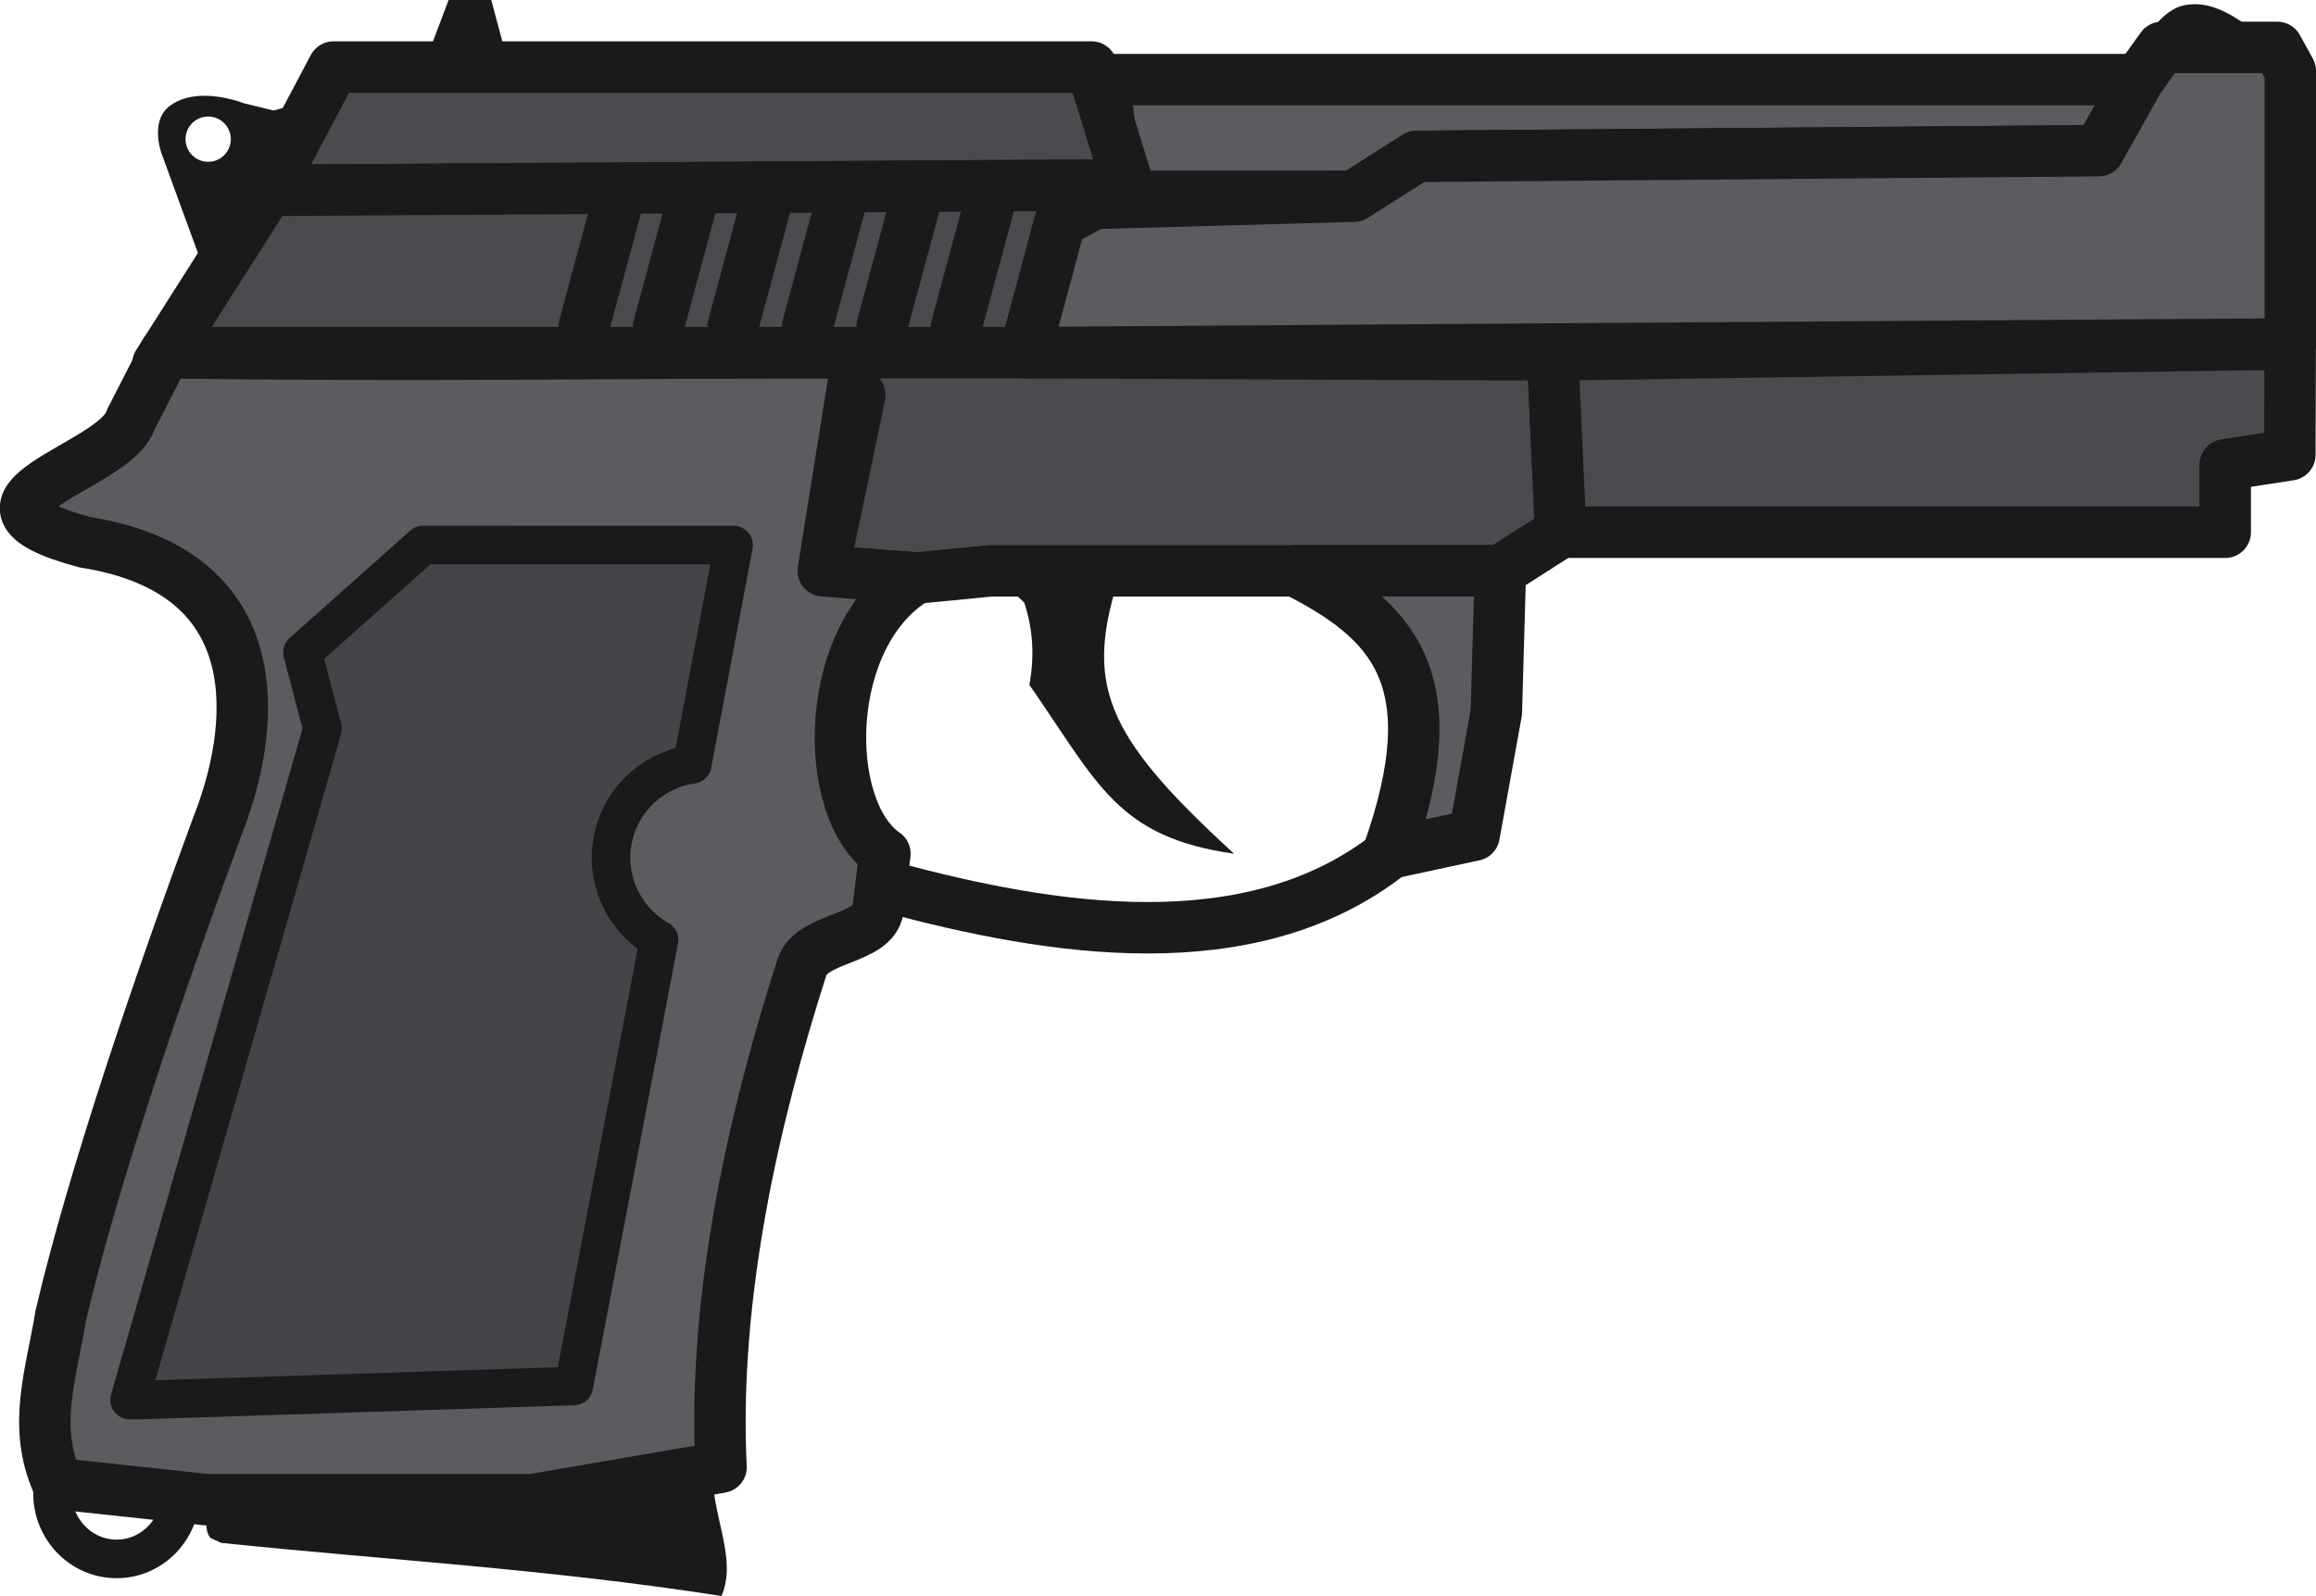
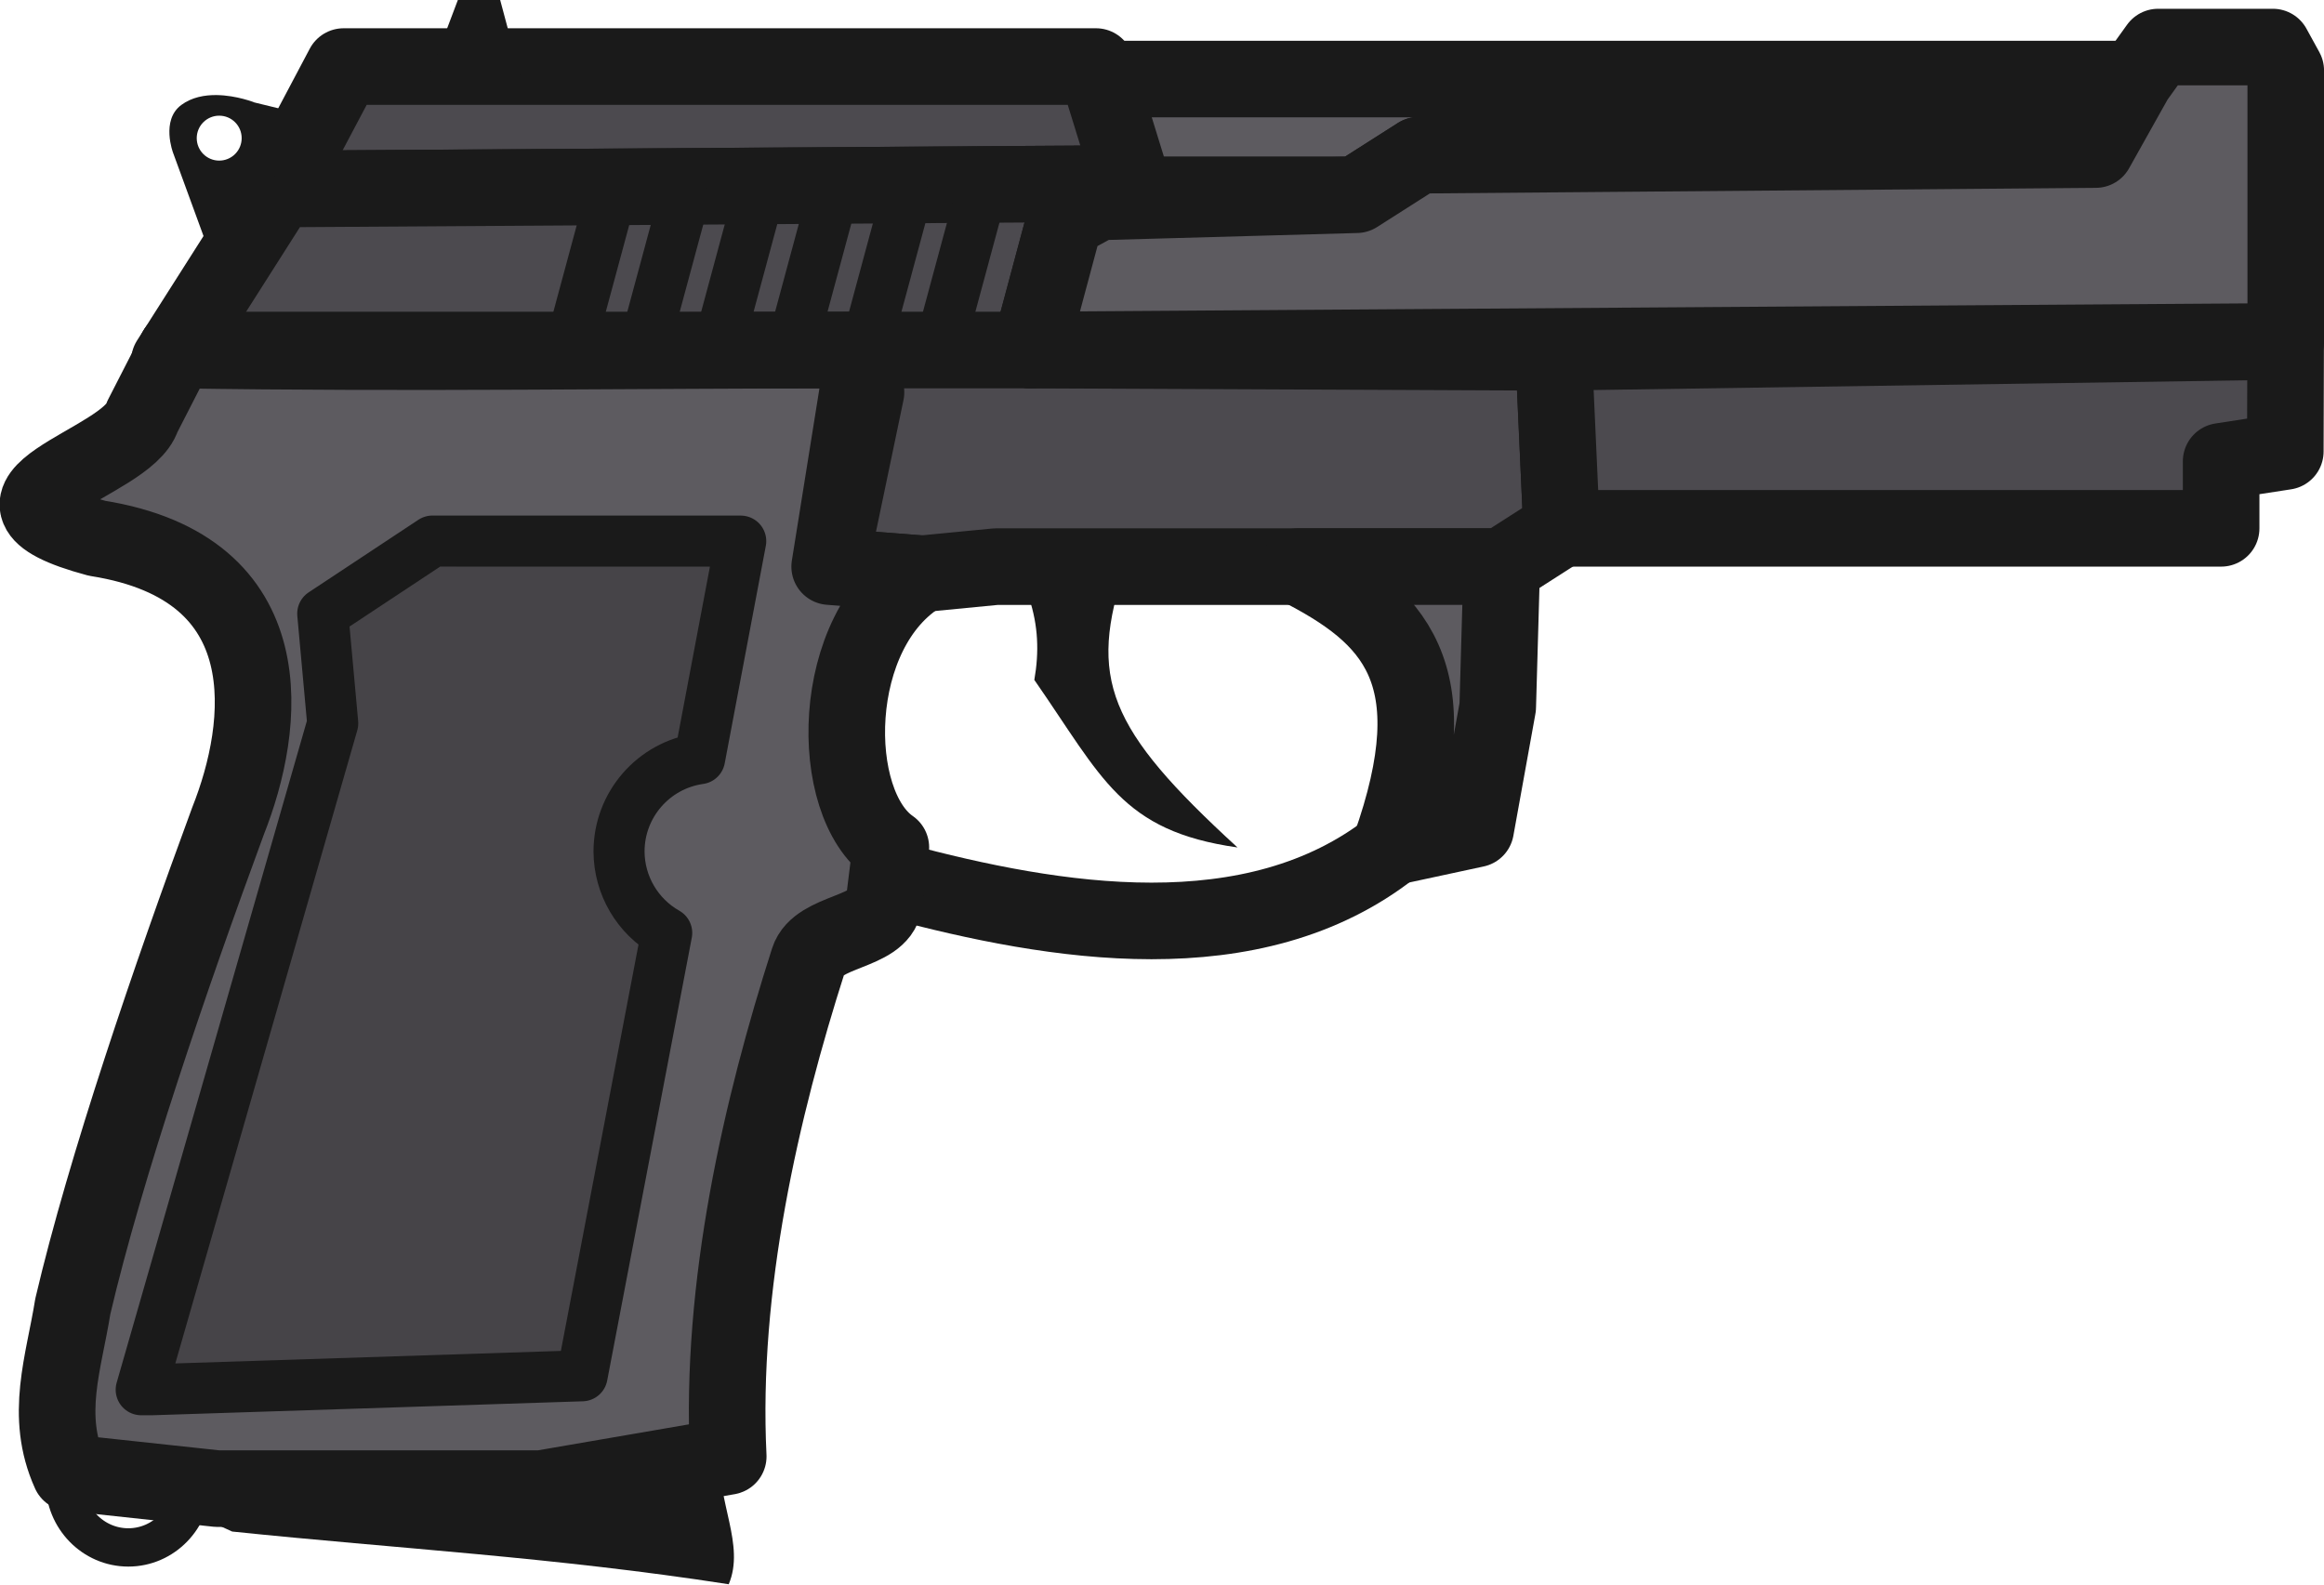
- <svg xmlns="http://www.w3.org/2000/svg" width="180.033" height="124.077" viewBox="0 0 47.634 32.829" version="1.1" id="svg1" xml:space="preserve">
+ <svg xmlns="http://www.w3.org/2000/svg" width="182.019" height="124.077" viewBox="0 0 48.159 32.829" version="1.1" id="svg1" xml:space="preserve">
  <defs id="defs1" />
-   <g id="layer1" transform="translate(-101.1832,-129.2058)">
+   <g id="layer1" transform="translate(-100.9223,-129.2058)">
    <g id="g24">
-       <path style="opacity:1;fill:#5d5b60;fill-opacity:1;stroke:#1a1a1a;stroke-width:1.058;stroke-linecap:square;stroke-linejoin:round" d="m 123.886,130.844 h 0.643 20.638 l -0.819,1.462 -14.031,0.117 -1.286,0.819 h -4.853 z" id="path1" />
-       <path style="opacity:1;fill:#4c4a4f;fill-opacity:1;stroke:#1a1a1a;stroke-width:1.058;stroke-linecap:square;stroke-linejoin:round;stroke-dasharray:none;stroke-opacity:1" d="m 106.7,133.122 17.683,-0.113 -0.749,-2.424 h -15.591 z" id="path17" />
+       <path style="opacity:1;fill:#5d5b60;fill-opacity:1;stroke:#1a1a1a;stroke-width:1.587;stroke-linecap:square;stroke-linejoin:round;stroke-dasharray:none" d="m 123.886,130.844 h 0.643 20.638 l -0.819,1.462 -14.031,0.117 -1.286,0.819 h -4.853 z" id="path1" />
+       <path style="opacity:1;fill:#4c4a4f;fill-opacity:1;stroke:#1a1a1a;stroke-width:1.587;stroke-linecap:square;stroke-linejoin:round;stroke-dasharray:none;stroke-opacity:1" d="m 106.7,133.122 17.683,-0.113 -0.749,-2.424 h -15.591 z" id="path17" />
      <path style="fill:#1a1a1a;fill-opacity:1;stroke:none;stroke-width:1.058;stroke-linecap:square;stroke-linejoin:round" d="m 124.241,140.947 c -0.774,2.322 -0.373,3.349 2.325,5.82 -2.411,-0.342 -2.798,-1.442 -4.21,-3.472 0.102,-0.579 0.081,-1.125 -0.107,-1.694 l -0.692,-0.654 z" id="path2" />
-       <path style="fill:none;fill-opacity:1;stroke:#1a1a1a;stroke-width:1.058;stroke-linecap:square;stroke-linejoin:round;stroke-opacity:1" d="m 119.516,147.462 c 3.251,0.87 7.377,1.569 10.252,-0.695" id="path3" />
-       <path style="opacity:1;fill:#4c4a4f;fill-opacity:1;stroke:#1a1a1a;stroke-width:1.058;stroke-linecap:square;stroke-linejoin:round;stroke-dasharray:none;stroke-opacity:1" d="m 106.7,133.122 -2.268,3.565 14.436,0.647 -0.755,3.614 1.916,0.148 1.529,-0.148 h 10.484 l 1.24,-0.794 -0.165,-3.647 -10.852,-0.048 0.721,-2.689 1.397,-0.761 z" id="path18" />
-       <path style="fill:#5d5b60;fill-opacity:1;stroke:#1a1a1a;stroke-width:1.058;stroke-linecap:square;stroke-linejoin:round;stroke-opacity:1" d="m 129.727,146.767 1.775,-0.382 0.457,-2.528 0.083,-2.91 h -4.217 c 1.98,1.009 3.192,2.194 1.902,5.82 z" id="path4" />
-       <g id="g22" transform="matrix(1.119026,0,0,1.142153,-14.29821,-19.43331)" style="stroke-width:0.885">
+       <path style="fill:none;fill-opacity:1;stroke:#1a1a1a;stroke-width:1.587;stroke-linecap:square;stroke-linejoin:round;stroke-dasharray:none;stroke-opacity:1" d="m 119.516,147.462 c 3.251,0.87 7.377,1.569 10.252,-0.695" id="path3" />
+       <path style="opacity:1;fill:#4c4a4f;fill-opacity:1;stroke:#1a1a1a;stroke-width:1.587;stroke-linecap:square;stroke-linejoin:round;stroke-dasharray:none;stroke-opacity:1" d="m 106.7,133.122 -2.268,3.565 14.436,0.647 -0.755,3.614 1.916,0.148 1.529,-0.148 h 10.484 l 1.24,-0.794 -0.165,-3.647 -10.852,-0.048 0.721,-2.689 1.397,-0.761 z" id="path18" />
+       <path style="fill:#5d5b60;fill-opacity:1;stroke:#1a1a1a;stroke-width:1.587;stroke-linecap:square;stroke-linejoin:round;stroke-dasharray:none;stroke-opacity:1" d="m 129.727,146.767 1.775,-0.382 0.457,-2.528 0.083,-2.91 h -4.217 c 1.98,1.009 3.192,2.194 1.902,5.82 z" id="path4" />
+       <g id="g22" transform="matrix(1.119026,0,0,1.142153,-14.62893,-19.43331)" style="stroke-width:0.885">
        <path style="fill:#5d5b60;fill-opacity:1;stroke:#1a1a1a;stroke-width:0.936;stroke-linecap:round;stroke-linejoin:round;stroke-opacity:1" d="m 115.921,133.769 -0.621,2.253" id="path5" />
        <path style="fill:#5d5b60;fill-opacity:1;stroke:#1a1a1a;stroke-width:0.936;stroke-linecap:round;stroke-linejoin:round;stroke-opacity:1" d="m 117.289,133.769 -0.621,2.253" id="path7" />
        <path style="fill:#5d5b60;fill-opacity:1;stroke:#1a1a1a;stroke-width:0.936;stroke-linecap:round;stroke-linejoin:round;stroke-opacity:1" d="m 118.658,133.769 -0.621,2.253" id="path8" />
        <path style="fill:#5d5b60;fill-opacity:1;stroke:#1a1a1a;stroke-width:0.936;stroke-linecap:round;stroke-linejoin:round;stroke-opacity:1" d="m 120.027,133.769 -0.621,2.253" id="path9" />
        <path style="fill:#5d5b60;fill-opacity:1;stroke:#1a1a1a;stroke-width:0.936;stroke-linecap:round;stroke-linejoin:round;stroke-opacity:1" d="m 121.396,133.769 -0.621,2.253" id="path6" />
        <path style="fill:#5d5b60;fill-opacity:1;stroke:#1a1a1a;stroke-width:0.936;stroke-linecap:round;stroke-linejoin:round;stroke-opacity:1" d="m 114.552,133.769 -0.621,2.253" id="path24" />
      </g>
      <path style="fill:#5d5b60;fill-opacity:1;stroke:#1a1a1a;stroke-width:1.058;stroke-linecap:round;stroke-linejoin:round;stroke-opacity:1" d="m 122.986,133.77 -0.721,2.689" id="path10" />
      <path style="fill:#1a1a1a;fill-opacity:1;stroke:none;stroke-width:1.058;stroke-linecap:square;stroke-linejoin:round;stroke-opacity:1" d="m 116.023,162.035 c -3.629,-0.563 -6.868,-0.737 -10.289,-1.092 l -0.216,-0.098 c -0.215,-0.214 0.023,-0.823 0.022,-0.827 l 8.291,-0.234 2.017,-0.438 c -0.079,0.964 0.521,1.875 0.175,2.689 z" id="path11" />
      <ellipse style="fill:none;fill-opacity:1;stroke:#1a1a1a;stroke-width:0.794;stroke-linecap:square;stroke-linejoin:round;stroke-dasharray:none;stroke-opacity:1" id="path12" cx="103.581" cy="159.921" rx="1.318" ry="1.351" />
      <path id="path13" style="opacity:1;fill:#1a1a1a;fill-opacity:1;stroke:none;stroke-width:1.058;stroke-linecap:square;stroke-linejoin:round;stroke-opacity:1" d="m 105.414,131.176 c -0.249,-0.004 -0.517,0.044 -0.735,0.205 -0.428,0.316 -0.17,0.992 -0.17,0.992 l 0.775,2.119 0.052,0.186 2.42,-3.453 -0.946,0.254 -0.615,-0.15 c 0,0 -0.365,-0.147 -0.78,-0.153 z m 0.051,0.427 a 0.465,0.465 0 0 1 0.465,0.465 0.465,0.465 0 0 1 -0.465,0.466 0.465,0.465 0 0 1 -0.466,-0.466 0.465,0.465 0 0 1 0.466,-0.465 z" />
-       <path style="opacity:1;fill:#5d5b60;fill-opacity:1;stroke:#1a1a1a;stroke-width:1.058;stroke-linecap:square;stroke-linejoin:round;stroke-opacity:1" d="m 116.01,159.387 -3.875,0.667 h -6.707 l -3.056,-0.329 c -0.536,-1.187 -0.128,-2.277 0.059,-3.449 0.675,-2.88 2.024,-6.823 3.217,-10.059 0.779,-1.96 1.209,-5.238 -2.716,-5.857 -3.104,-0.832 0.633,-1.528 0.938,-2.517 l 0.709,-1.384 c 4.838,0.077 9.415,0 14.255,0 l -0.719,4.488 1.916,0.148 c -1.953,1.164 -1.963,4.765 -0.648,5.671 l -0.142,1.148 c -0.092,0.628 -1.366,0.567 -1.564,1.186 -0.982,3.065 -1.837,6.76 -1.664,10.286 z" id="path14" />
-       <path id="path15" style="opacity:1;fill:#464448;fill-opacity:1;stroke:#1a1a1a;stroke-width:0.794;stroke-linecap:square;stroke-linejoin:round;stroke-dasharray:none;stroke-opacity:1" d="m 109.884,140.418 -2.48,2.207 0.413,1.571 -3.969,13.808 h 0.228 l 8.909,-0.289 1.698,-8.888 0.055,-0.289 a 1.944,1.944 0 0 1 -0.988,-1.687 1.944,1.944 0 0 1 1.67,-1.924 l 0.852,-4.508 z" />
+       <path style="opacity:1;fill:#5d5b60;fill-opacity:1;stroke:#1a1a1a;stroke-width:1.587;stroke-linecap:square;stroke-linejoin:round;stroke-dasharray:none;stroke-opacity:1" d="m 116.01,159.387 -3.875,0.667 h -6.707 l -3.056,-0.329 c -0.536,-1.187 -0.128,-2.277 0.059,-3.449 0.675,-2.88 2.024,-6.823 3.217,-10.059 0.779,-1.96 1.209,-5.238 -2.716,-5.857 -3.104,-0.832 0.633,-1.528 0.938,-2.517 l 0.709,-1.384 c 4.838,0.077 9.415,0 14.255,0 l -0.719,4.488 1.916,0.148 c -1.953,1.164 -1.963,4.765 -0.648,5.671 l -0.142,1.148 c -0.092,0.628 -1.366,0.567 -1.564,1.186 -0.982,3.065 -1.837,6.76 -1.664,10.286 z" id="path14" />
+       <path id="path15" style="opacity:1;fill:#464448;fill-opacity:1;stroke:#1a1a1a;stroke-width:1.058;stroke-linecap:square;stroke-linejoin:round;stroke-dasharray:none;stroke-opacity:1" d="m 109.884,140.418 -2.274,1.504 0.207,2.274 -3.969,13.808 h 0.228 l 8.909,-0.289 1.698,-8.888 0.055,-0.289 c -0.608,-0.344 -0.985,-0.988 -0.988,-1.687 3e-5,-0.968 0.712,-1.788 1.67,-1.924 l 0.852,-4.508 z" />
      <path style="opacity:1;fill:#1a1a1a;fill-opacity:1;stroke:none;stroke-width:1.058;stroke-linecap:square;stroke-linejoin:round;stroke-dasharray:none;stroke-opacity:1" d="m 109.767,130.906 v 0 l 0.643,-1.7 h 0.877 l 0.455,1.7 z" id="path19" />
-       <path style="opacity:1;fill:#4c4a4f;fill-opacity:1;stroke:#1a1a1a;stroke-width:1.058;stroke-linecap:round;stroke-linejoin:round;stroke-dasharray:none;stroke-opacity:1" d="m 133.282,140.154 v 0 h 13.668 v -1.388 l 1.33,-0.205 0.007,-2.28 -15.17,0.226 z" id="path20" />
-       <path style="opacity:1;fill:#5d5b60;fill-opacity:1;stroke:#1a1a1a;stroke-width:1.058;stroke-linecap:round;stroke-linejoin:round;stroke-dasharray:none;stroke-opacity:1" d="m 148.288,136.281 -26.022,0.178 0.721,-2.689 0.699,-0.38 5.347,-0.149 1.286,-0.819 14.031,-0.117 0.819,-1.462 0.476,-0.662 h 2.377 l 0.267,0.486 v 0.982 1.716 2.916" id="path22" />
-       <path style="opacity:1;fill:#1a1a1a;fill-opacity:1;stroke:none;stroke-width:1.058;stroke-linecap:round;stroke-linejoin:round;stroke-dasharray:none;stroke-opacity:1" d="m 145.297,130.213 c 0.004,-0.306 0.402,-0.81 0.791,-0.894 0.69,-0.149 1.235,0.364 1.933,0.863 z" id="path21" />
-       <path style="opacity:1;fill:#464448;fill-opacity:1;stroke:#1a1a1a;stroke-width:1.058;stroke-linecap:round;stroke-linejoin:round;stroke-dasharray:none;stroke-opacity:1" d="M 122.265,136.459 H 104.577" id="path23" />
+       <path style="opacity:1;fill:#4c4a4f;fill-opacity:1;stroke:#1a1a1a;stroke-width:1.587;stroke-linecap:round;stroke-linejoin:round;stroke-dasharray:none;stroke-opacity:1" d="m 133.282,140.154 v 0 h 13.668 v -1.388 l 1.33,-0.205 0.007,-2.28 -15.17,0.226 z" id="path20" />
+       <path style="opacity:1;fill:#5d5b60;fill-opacity:1;stroke:#1a1a1a;stroke-width:1.587;stroke-linecap:round;stroke-linejoin:round;stroke-dasharray:none;stroke-opacity:1" d="m 148.288,136.281 -26.022,0.178 0.721,-2.689 0.699,-0.38 5.347,-0.149 1.286,-0.819 14.031,-0.117 0.819,-1.462 0.476,-0.662 h 2.377 l 0.267,0.486 v 0.982 1.716 2.916" id="path22" />
+       <path style="opacity:1;fill:#464448;fill-opacity:1;stroke:#1a1a1a;stroke-width:1.587;stroke-linecap:round;stroke-linejoin:round;stroke-dasharray:none;stroke-opacity:1" d="M 122.265,136.459 H 104.577" id="path23" />
    </g>
  </g>
</svg>
